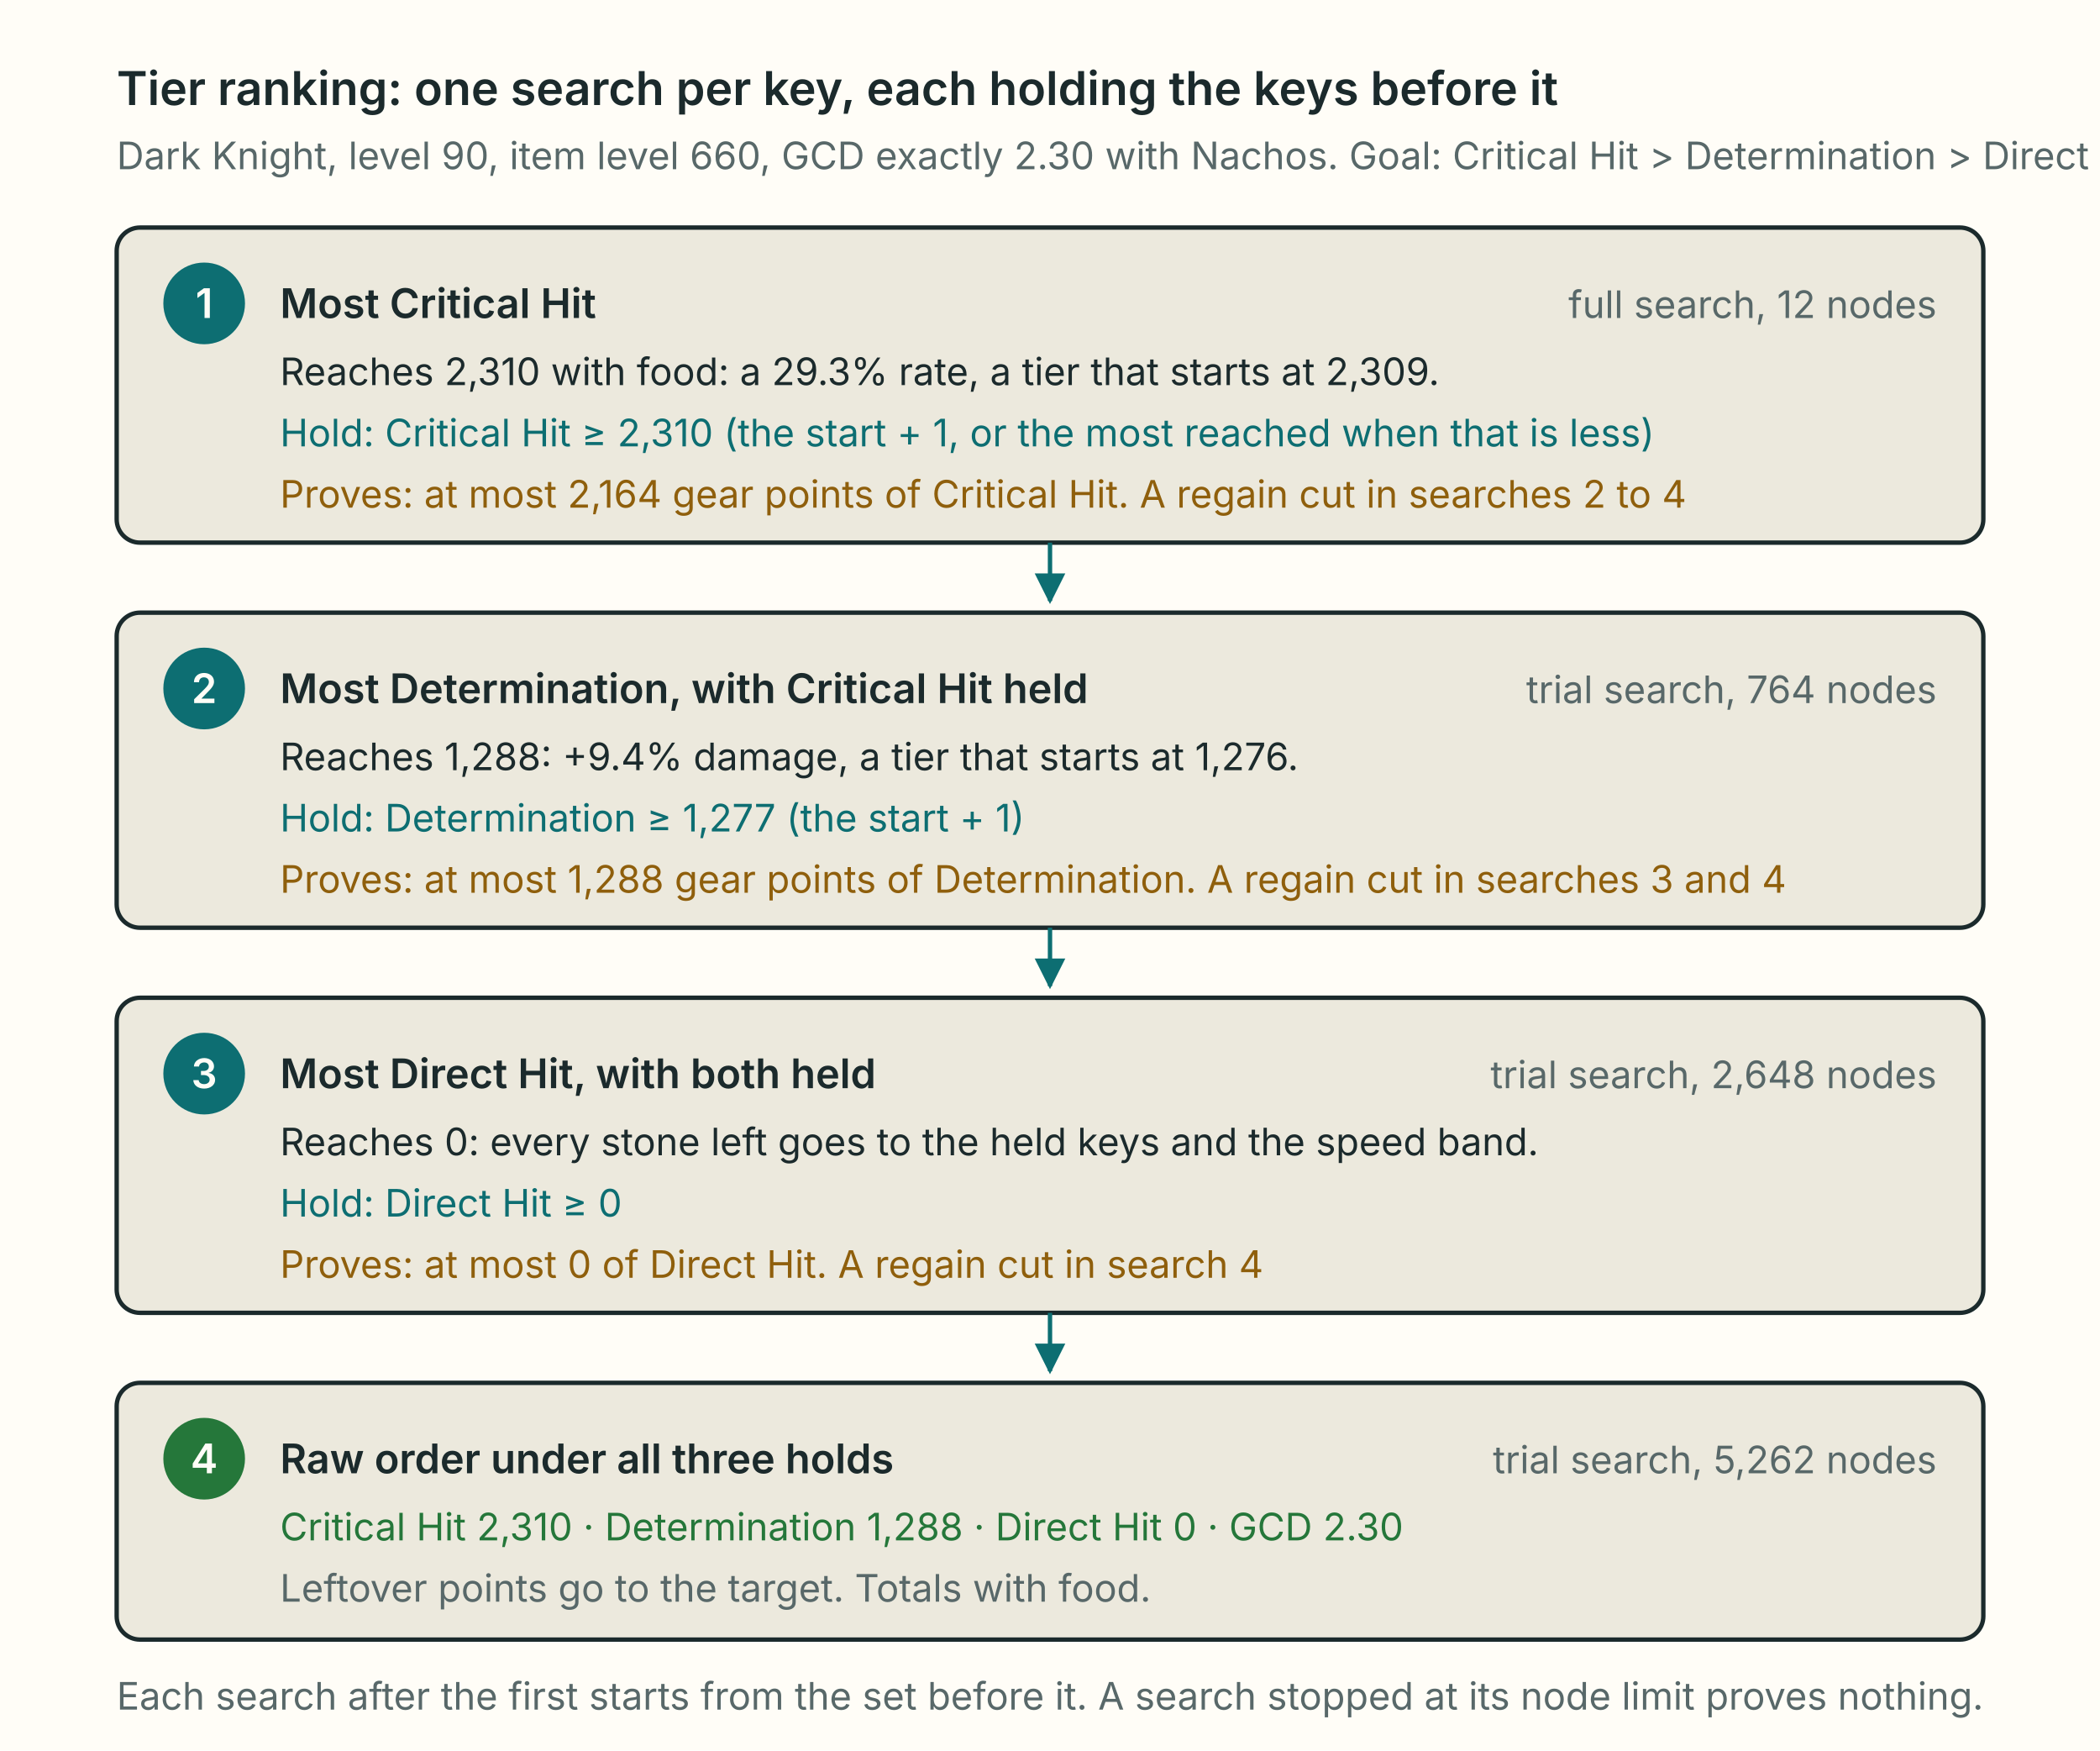
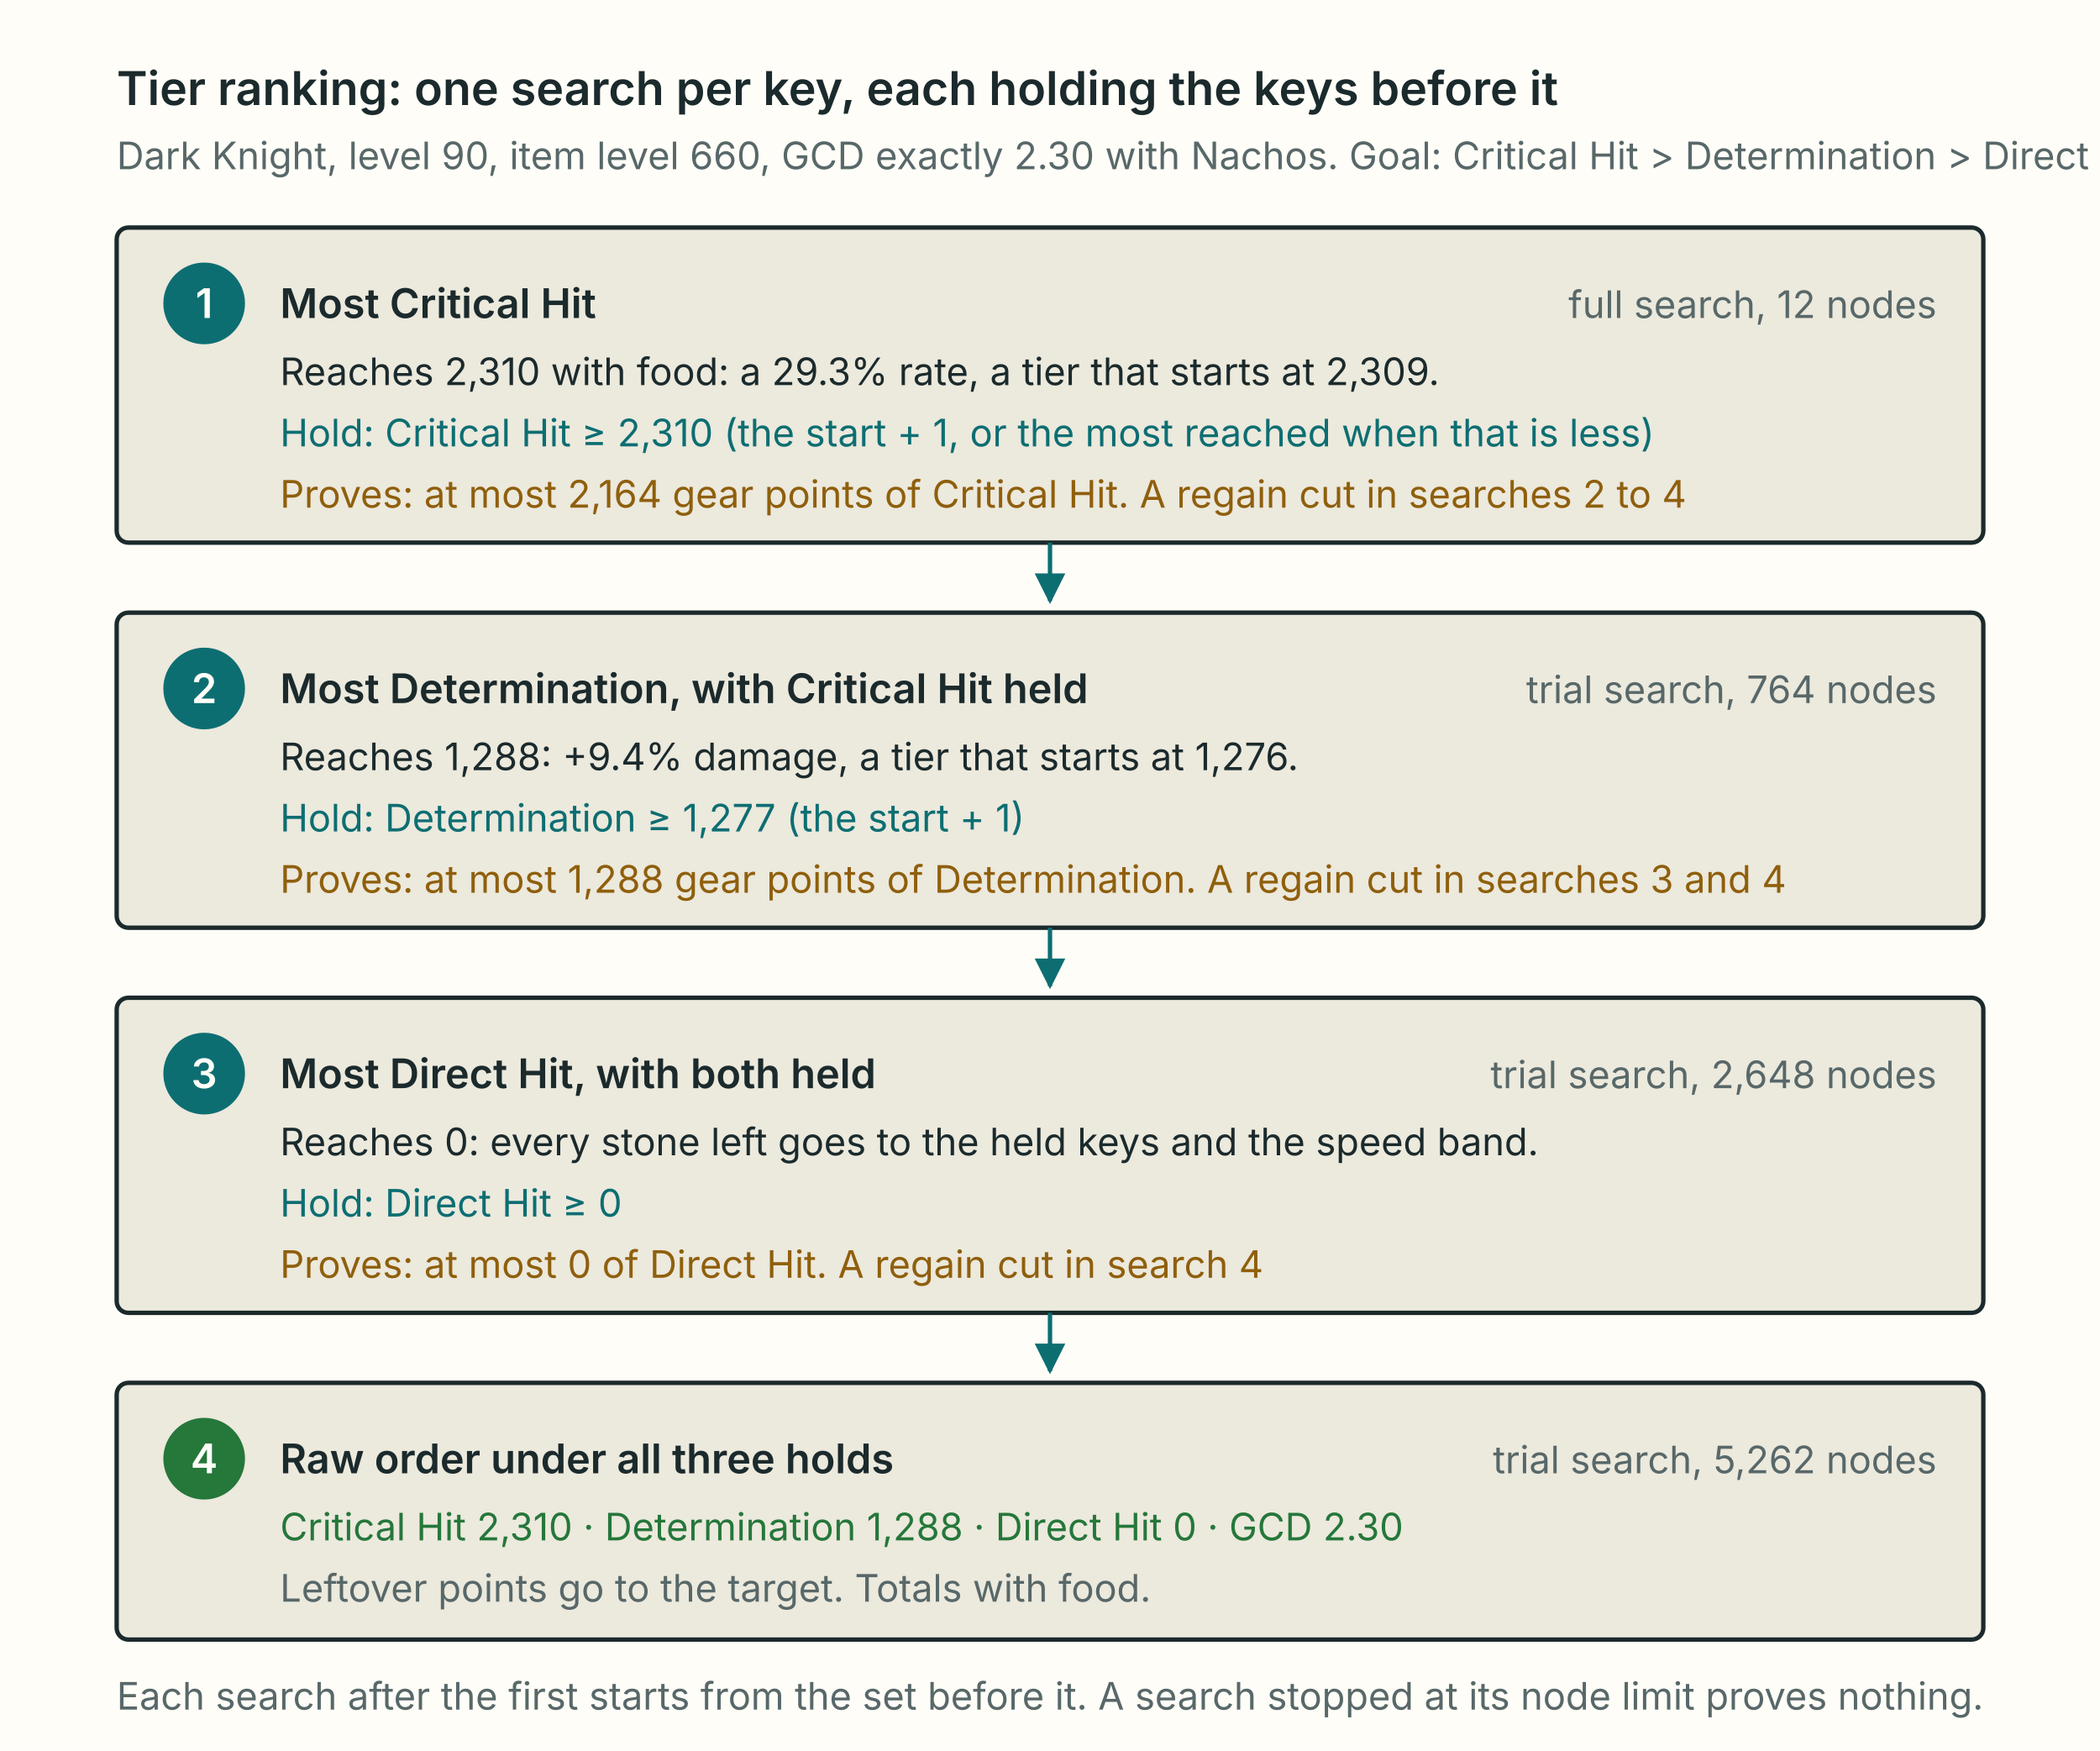
<svg xmlns="http://www.w3.org/2000/svg" viewBox="0 0 720 600" role="img" aria-labelledby="t d">
  <style>
    .bg { fill: #fffdf7; }
    .box { fill: #ece9dd; stroke: #1b2a2c; stroke-width: 1.5; }
    .fg { fill: #1b2a2c; }
    .stroke { stroke: #1b2a2c; stroke-width: 1.5; fill: none; }
    .muted { fill: #586869; }
    .accent { fill: #0d6e72; }
    .accentStroke { stroke: #0d6e72; stroke-width: 1.5; fill: none; }
    .gold { fill: #8f5f0c; }
    .good { fill: #25773a; }
    .goodStroke { stroke: #25773a; stroke-width: 1.5; fill: none; }
    .num { fill: #fffdf7; }
    text { font-family: system-ui, -apple-system, "Segoe UI", sans-serif; font-size: 14px; }
    .small { font-size: 13px; }
    .title { font-size: 16px; font-weight: 600; }
    .head { font-weight: 600; }
    @media (prefers-color-scheme: dark) {
      .bg { fill: #142023; }
      .box { fill: #1b2b2e; stroke: #e5eeed; }
      .fg { fill: #e5eeed; }
      .stroke { stroke: #e5eeed; }
      .muted { fill: #92a5a5; }
      .accent { fill: #4cc2b6; }
      .accentStroke { stroke: #4cc2b6; }
      .gold { fill: #e2b659; }
      .good { fill: #6cc788; }
      .goodStroke { stroke: #6cc788; }
      .num { fill: #142023; }
    }
  </style>
  <defs>
    <marker id="arrow" viewBox="0 0 10 10" refX="9" refY="5" markerWidth="7" markerHeight="7" orient="auto-start-reverse">
      <path d="M0,0 L10,5 L0,10 z" class="accent" />
    </marker>
  </defs>
  <rect class="bg" x="0" y="0" width="720" height="600" />
  <text class="fg title" x="40" y="36">Tier ranking: one search per key, each holding the keys before it</text>
  <text class="muted small" x="40" y="58">Dark Knight, level 90, item level 660, GCD exactly 2.30 with Nachos. Goal: Critical Hit &gt; Determination &gt; Direct Hit.</text>
-   <rect class="box" x="40" y="78" width="640" height="108" rx="8" />
+   <rect class="box" x="40" y="78" width="640" height="108" rx="4" />
  <circle class="accent" cx="70" cy="104" r="14" />
  <text class="num head" x="70" y="109" text-anchor="middle">1</text>
  <text class="fg head" x="96" y="109">Most Critical Hit</text>
  <text class="muted small" x="664" y="109" text-anchor="end">full search, 12 nodes</text>
  <text class="fg small" x="96" y="132">Reaches 2,310 with food: a 29.3% rate, a tier that starts at 2,309.</text>
  <text class="accent small" x="96" y="153">Hold: Critical Hit ≥ 2,310 (the start + 1, or the most reached when that is less)</text>
  <text class="gold small" x="96" y="174">Proves: at most 2,164 gear points of Critical Hit. A regain cut in searches 2 to 4</text>
  <path class="accentStroke" d="M360,186 L360,206" marker-end="url(#arrow)" />
-   <rect class="box" x="40" y="210" width="640" height="108" rx="8" />
+   <rect class="box" x="40" y="210" width="640" height="108" rx="4" />
  <circle class="accent" cx="70" cy="236" r="14" />
  <text class="num head" x="70" y="241" text-anchor="middle">2</text>
  <text class="fg head" x="96" y="241">Most Determination, with Critical Hit held</text>
  <text class="muted small" x="664" y="241" text-anchor="end">trial search, 764 nodes</text>
  <text class="fg small" x="96" y="264">Reaches 1,288: +9.4% damage, a tier that starts at 1,276.</text>
  <text class="accent small" x="96" y="285">Hold: Determination ≥ 1,277 (the start + 1)</text>
  <text class="gold small" x="96" y="306">Proves: at most 1,288 gear points of Determination. A regain cut in searches 3 and 4</text>
  <path class="accentStroke" d="M360,318 L360,338" marker-end="url(#arrow)" />
-   <rect class="box" x="40" y="342" width="640" height="108" rx="8" />
+   <rect class="box" x="40" y="342" width="640" height="108" rx="4" />
  <circle class="accent" cx="70" cy="368" r="14" />
  <text class="num head" x="70" y="373" text-anchor="middle">3</text>
  <text class="fg head" x="96" y="373">Most Direct Hit, with both held</text>
  <text class="muted small" x="664" y="373" text-anchor="end">trial search, 2,648 nodes</text>
  <text class="fg small" x="96" y="396">Reaches 0: every stone left goes to the held keys and the speed band.</text>
  <text class="accent small" x="96" y="417">Hold: Direct Hit ≥ 0</text>
  <text class="gold small" x="96" y="438">Proves: at most 0 of Direct Hit. A regain cut in search 4</text>
  <path class="accentStroke" d="M360,450 L360,470" marker-end="url(#arrow)" />
-   <rect class="box" x="40" y="474" width="640" height="88" rx="8" />
+   <rect class="box" x="40" y="474" width="640" height="88" rx="4" />
  <circle class="good" cx="70" cy="500" r="14" />
  <text class="num head" x="70" y="505" text-anchor="middle">4</text>
  <text class="fg head" x="96" y="505">Raw order under all three holds</text>
  <text class="muted small" x="664" y="505" text-anchor="end">trial search, 5,262 nodes</text>
  <text class="good small" x="96" y="528">Critical Hit 2,310 · Determination 1,288 · Direct Hit 0 · GCD 2.30</text>
  <text class="muted small" x="96" y="549">Leftover points go to the target. Totals with food.</text>
  <text class="muted small" x="40" y="586">Each search after the first starts from the set before it. A search stopped at its node limit proves nothing.</text>
</svg>
